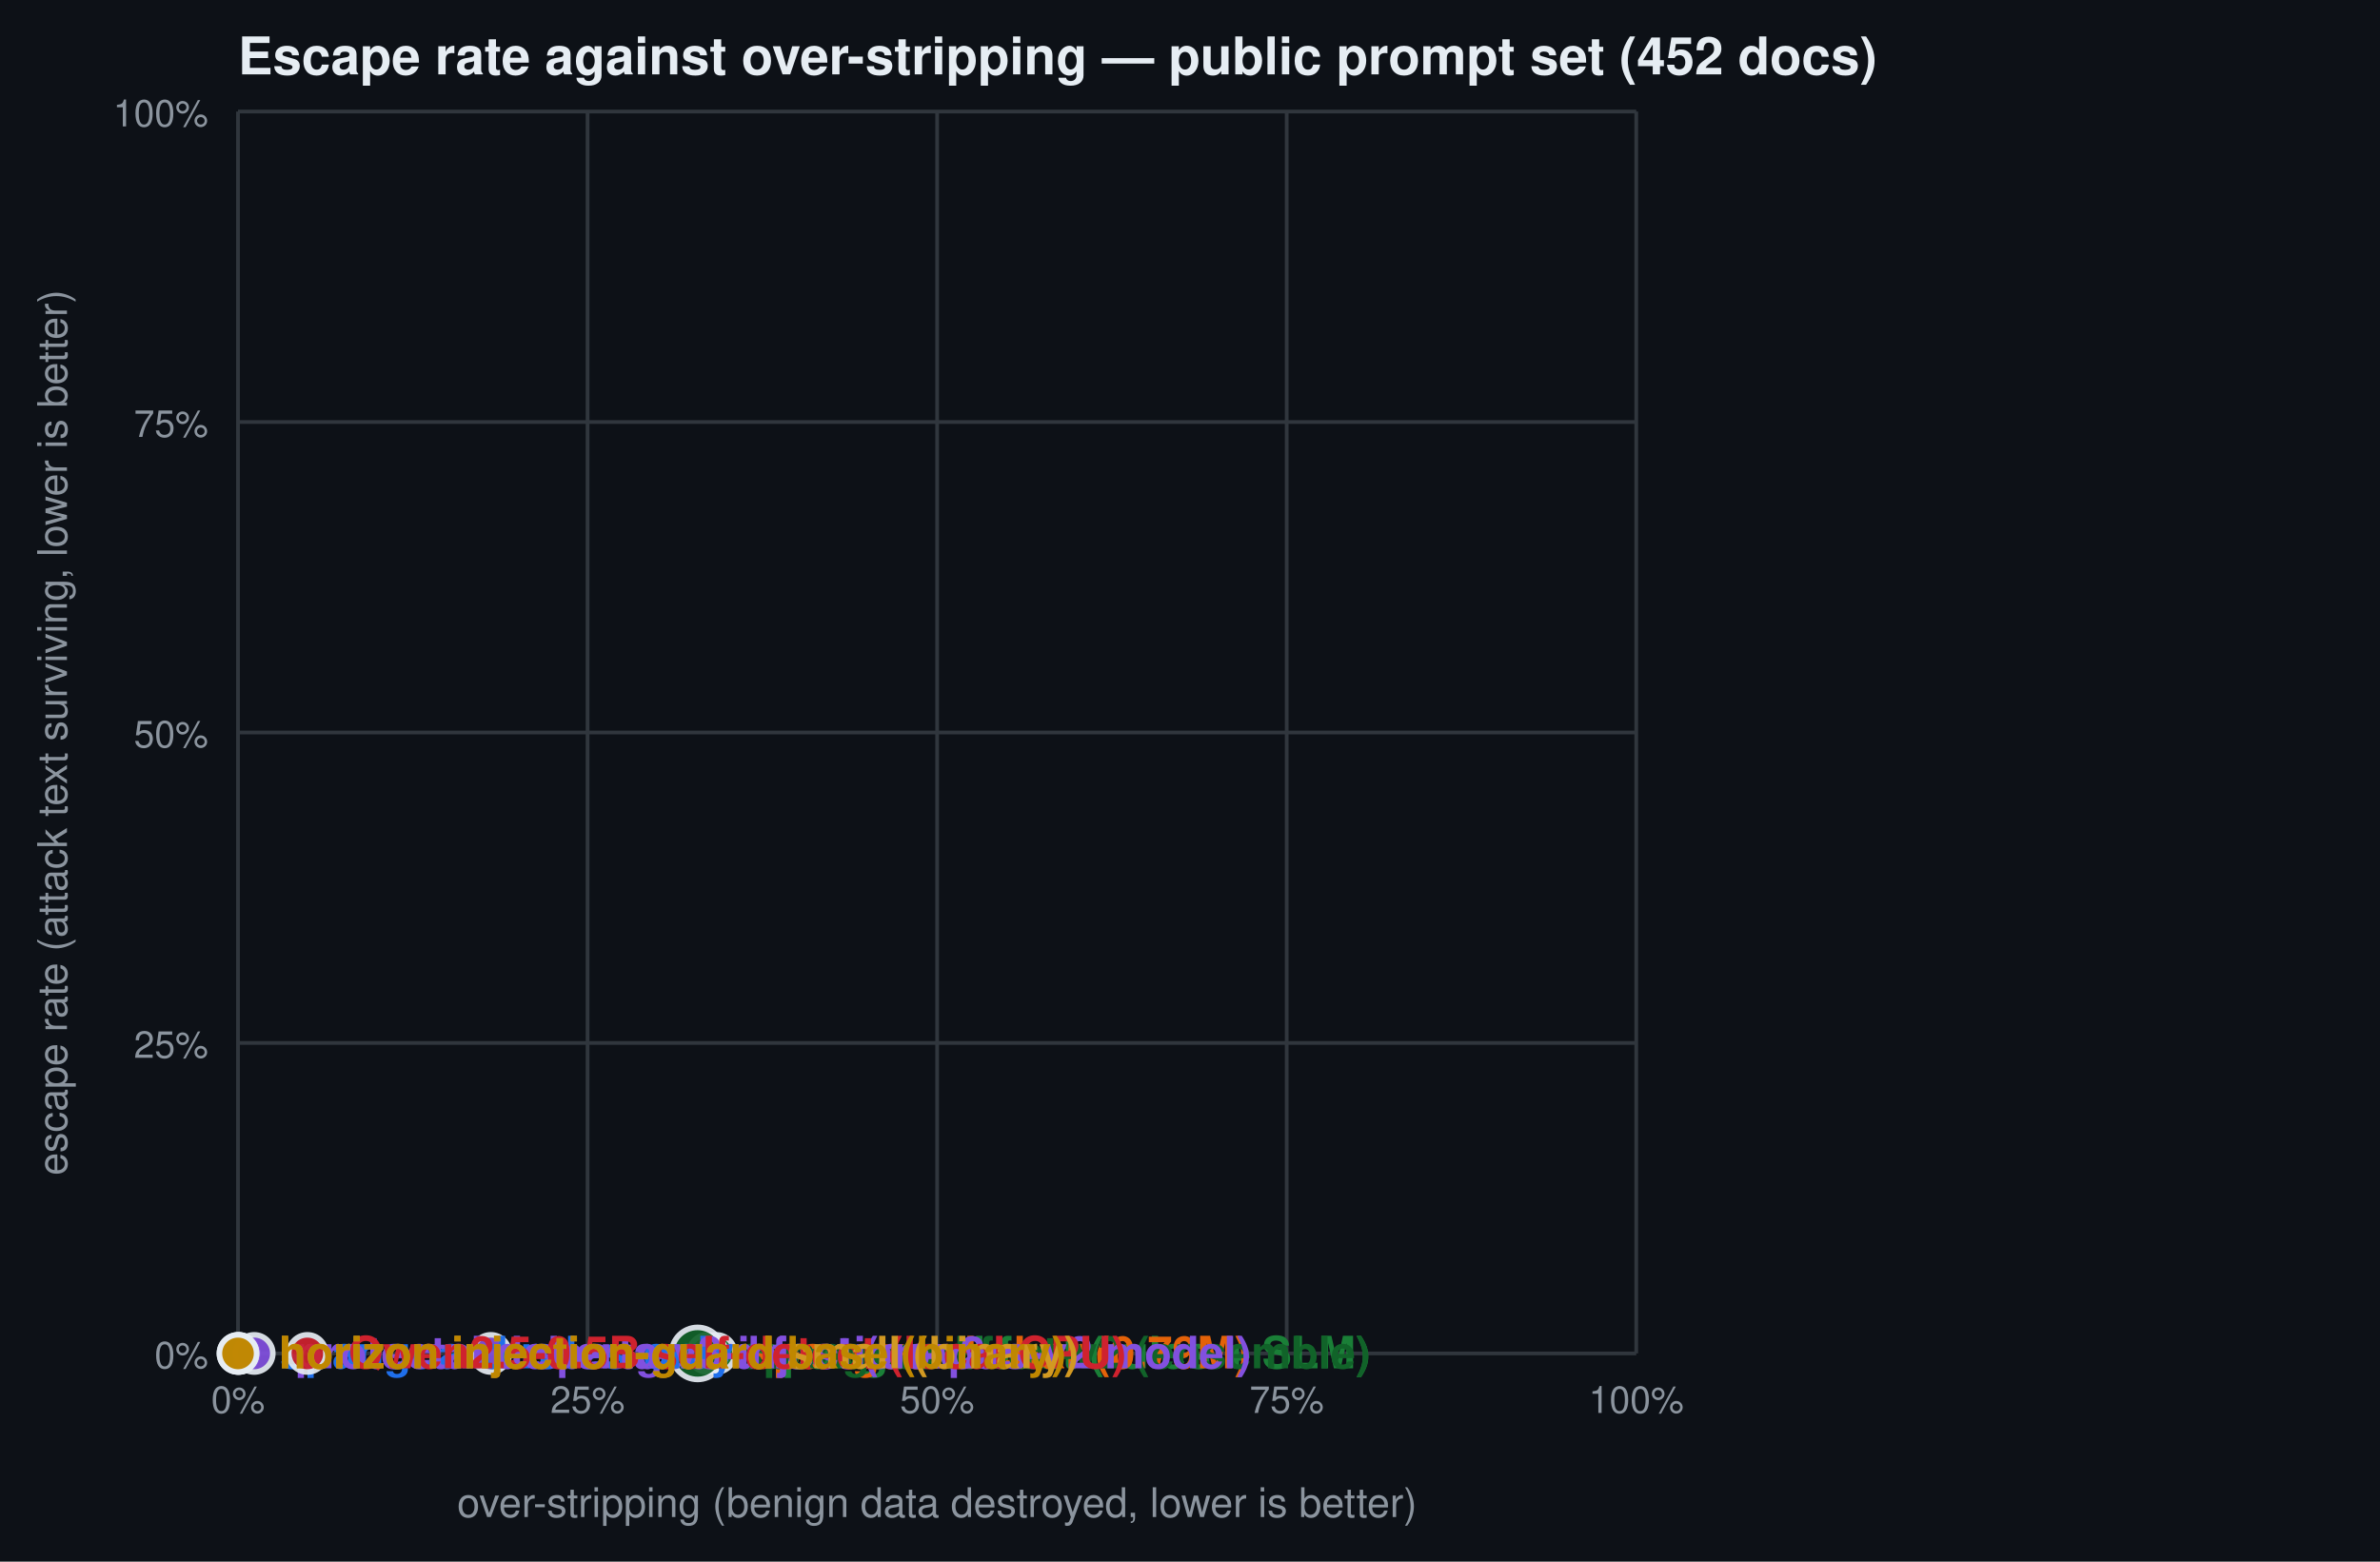
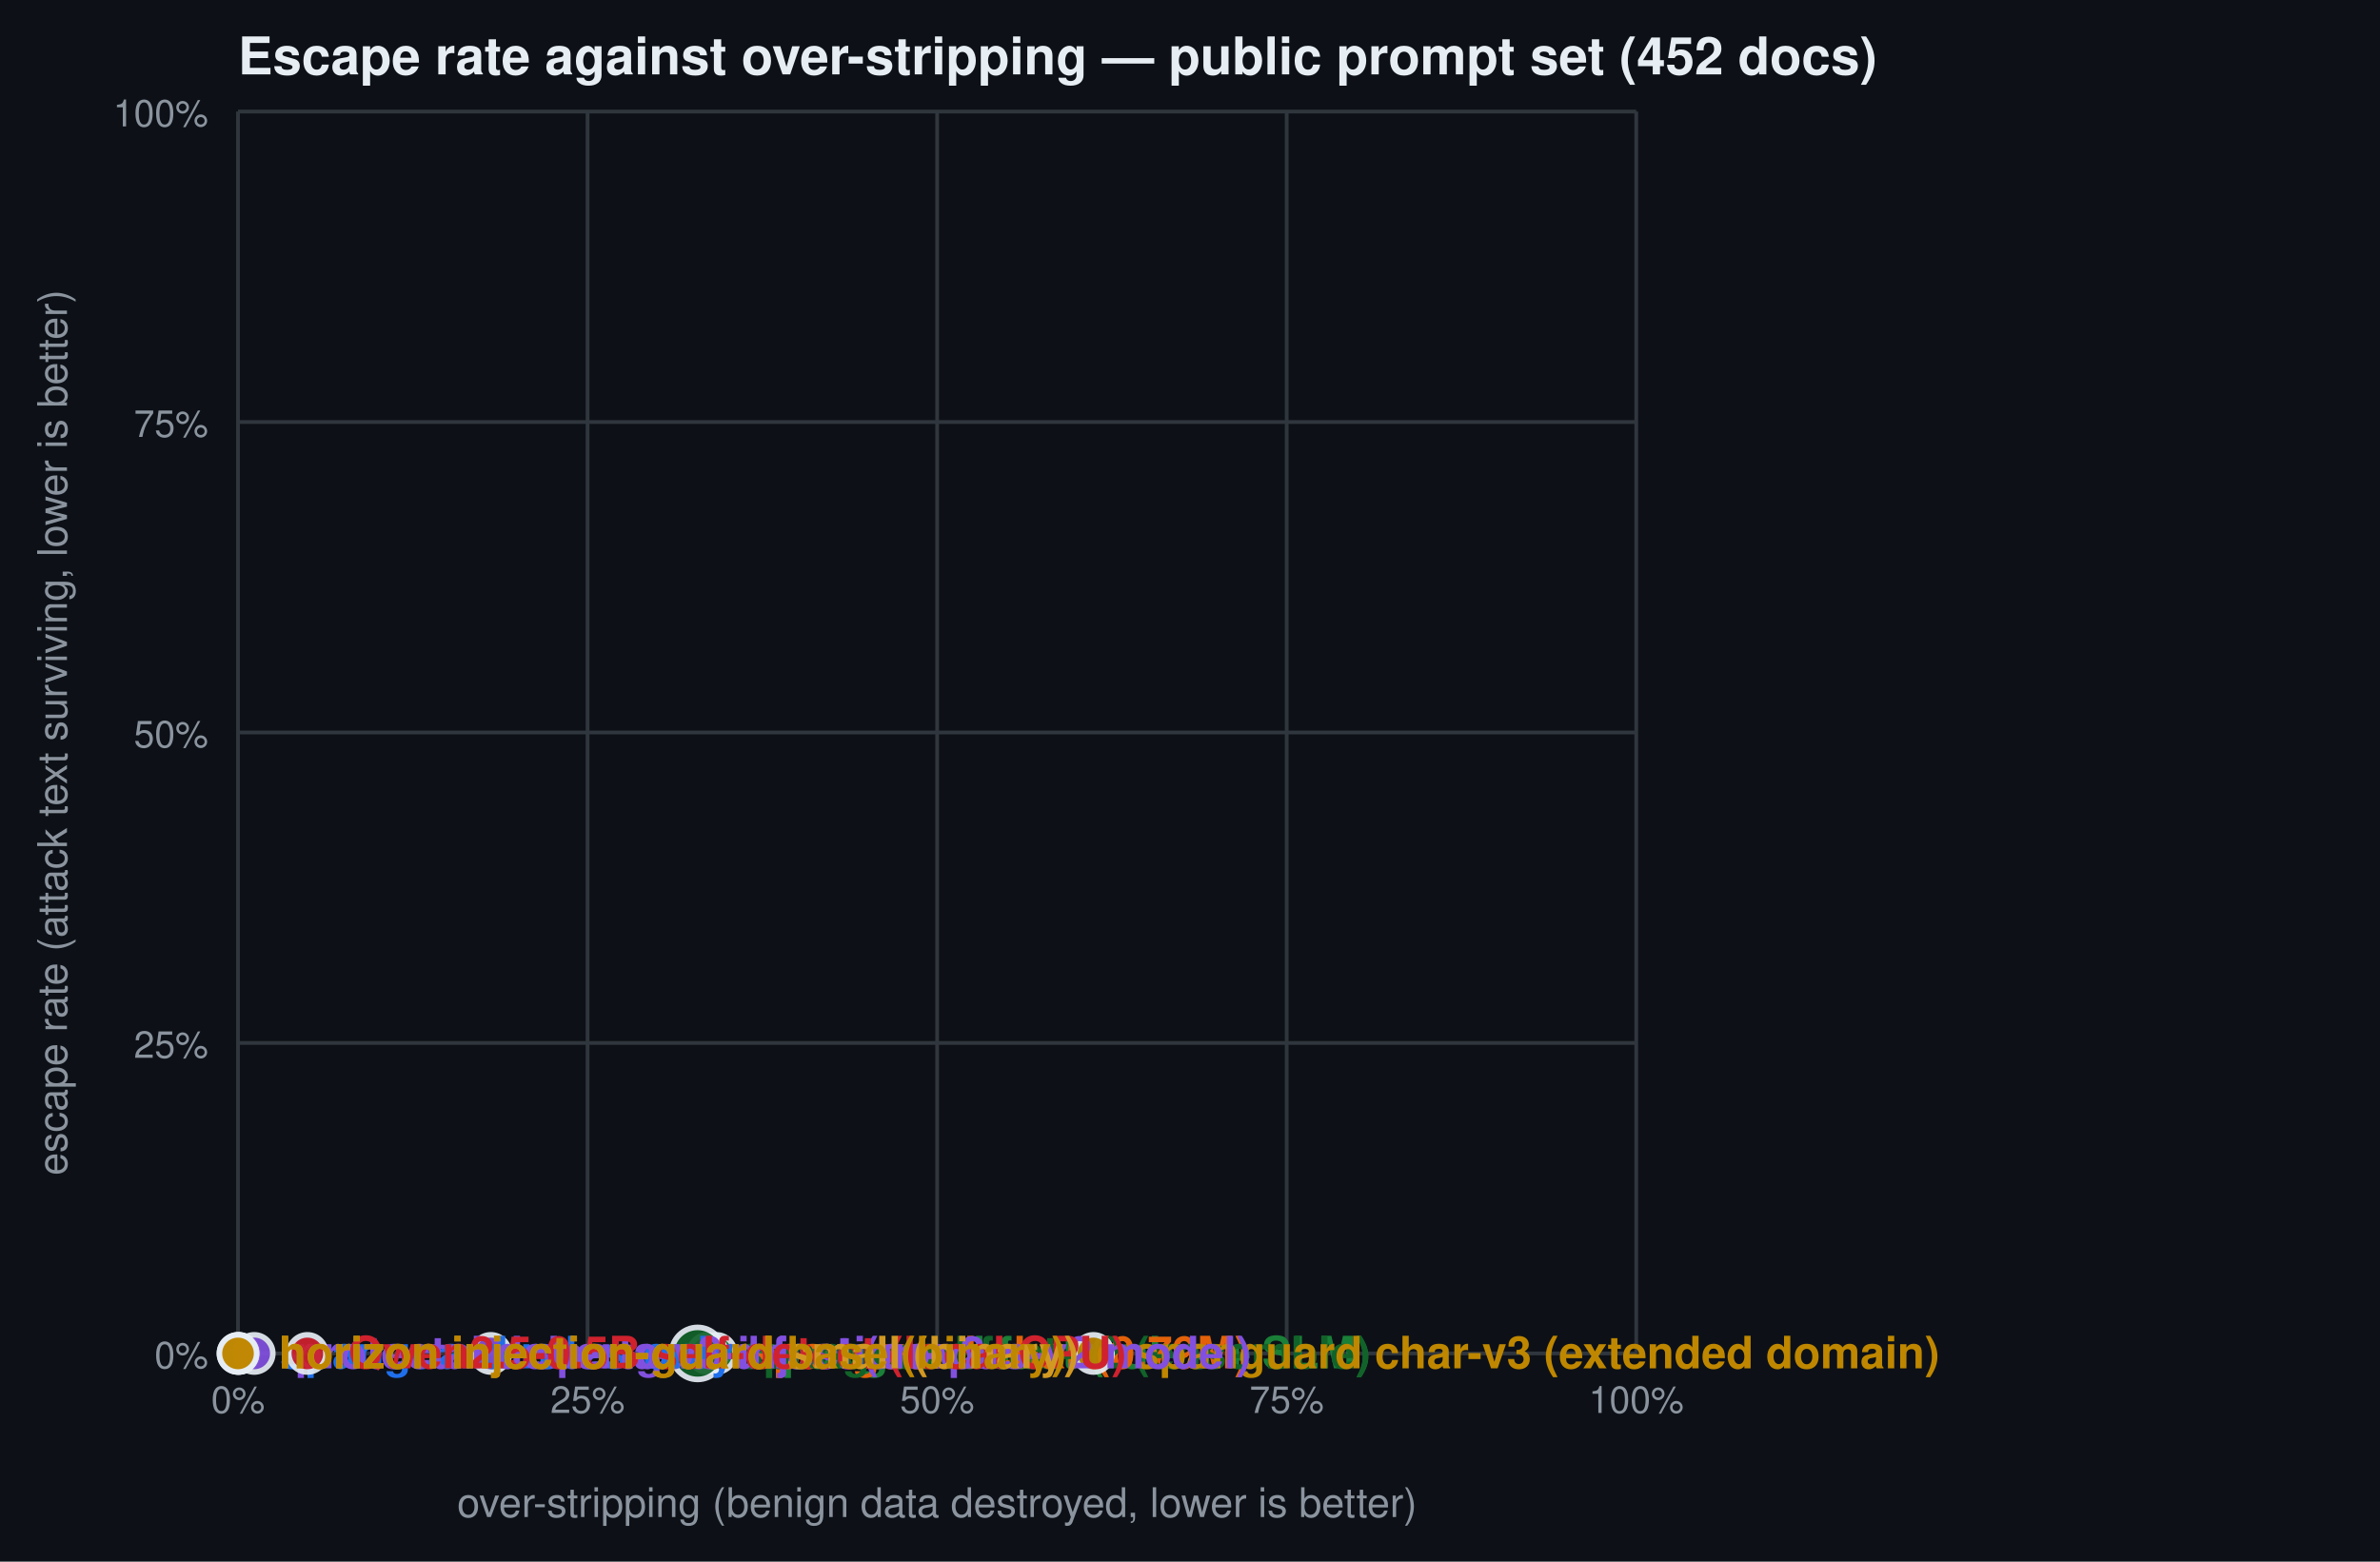
<svg xmlns="http://www.w3.org/2000/svg" width="640" height="420" viewBox="0 0 640 420" font-family="ui-sans-serif,system-ui,'Segoe UI',Helvetica,Arial,sans-serif">
  <rect width="640" height="420" fill="#0d1117" />
  <text x="64" y="20" font-size="14" fill="#e6edf3" text-anchor="start" font-weight="600" font-family="ui-sans-serif,system-ui,'Segoe UI',Helvetica,Arial,sans-serif" opacity="1.0">Escape rate against over-stripping — public prompt set (452 docs)</text>
  <text x="252.0" y="408" font-size="11" fill="#8b949e" text-anchor="middle" font-weight="normal" font-family="ui-sans-serif,system-ui,'Segoe UI',Helvetica,Arial,sans-serif" opacity="1.0">over-stripping (benign data destroyed, lower is better)</text>
  <g transform="rotate(-90 18 197.0)">
    <text x="18" y="197.0" font-size="11" fill="#8b949e" text-anchor="middle" font-weight="normal" font-family="ui-sans-serif,system-ui,'Segoe UI',Helvetica,Arial,sans-serif" opacity="1.0">escape rate (attack text surviving, lower is better)</text>
  </g>
  <line x1="64.0" y1="30" x2="64.0" y2="364" stroke="#30363d" stroke-width="1" />
  <text x="64.0" y="380" font-size="10" fill="#8b949e" text-anchor="middle" font-weight="normal" font-family="ui-sans-serif,system-ui,'Segoe UI',Helvetica,Arial,sans-serif" opacity="1.0">0%</text>
  <line x1="64" y1="30.0" x2="440" y2="30.0" stroke="#30363d" stroke-width="1" />
  <text x="56" y="34.0" font-size="10" fill="#8b949e" text-anchor="end" font-weight="normal" font-family="ui-sans-serif,system-ui,'Segoe UI',Helvetica,Arial,sans-serif" opacity="1.0">100%</text>
  <line x1="158.0" y1="30" x2="158.0" y2="364" stroke="#30363d" stroke-width="1" />
  <text x="158.0" y="380" font-size="10" fill="#8b949e" text-anchor="middle" font-weight="normal" font-family="ui-sans-serif,system-ui,'Segoe UI',Helvetica,Arial,sans-serif" opacity="1.0">25%</text>
  <line x1="64" y1="113.5" x2="440" y2="113.5" stroke="#30363d" stroke-width="1" />
  <text x="56" y="117.5" font-size="10" fill="#8b949e" text-anchor="end" font-weight="normal" font-family="ui-sans-serif,system-ui,'Segoe UI',Helvetica,Arial,sans-serif" opacity="1.0">75%</text>
  <line x1="252.0" y1="30" x2="252.0" y2="364" stroke="#30363d" stroke-width="1" />
  <text x="252.0" y="380" font-size="10" fill="#8b949e" text-anchor="middle" font-weight="normal" font-family="ui-sans-serif,system-ui,'Segoe UI',Helvetica,Arial,sans-serif" opacity="1.0">50%</text>
  <line x1="64" y1="197.0" x2="440" y2="197.0" stroke="#30363d" stroke-width="1" />
  <text x="56" y="201.0" font-size="10" fill="#8b949e" text-anchor="end" font-weight="normal" font-family="ui-sans-serif,system-ui,'Segoe UI',Helvetica,Arial,sans-serif" opacity="1.0">50%</text>
  <line x1="346.0" y1="30" x2="346.0" y2="364" stroke="#30363d" stroke-width="1" />
  <text x="346.0" y="380" font-size="10" fill="#8b949e" text-anchor="middle" font-weight="normal" font-family="ui-sans-serif,system-ui,'Segoe UI',Helvetica,Arial,sans-serif" opacity="1.0">75%</text>
  <line x1="64" y1="280.5" x2="440" y2="280.5" stroke="#30363d" stroke-width="1" />
  <text x="56" y="284.5" font-size="10" fill="#8b949e" text-anchor="end" font-weight="normal" font-family="ui-sans-serif,system-ui,'Segoe UI',Helvetica,Arial,sans-serif" opacity="1.0">25%</text>
  <line x1="440.0" y1="30" x2="440.0" y2="364" stroke="#30363d" stroke-width="1" />
  <text x="440.0" y="380" font-size="10" fill="#8b949e" text-anchor="middle" font-weight="normal" font-family="ui-sans-serif,system-ui,'Segoe UI',Helvetica,Arial,sans-serif" opacity="1.0">100%</text>
  <line x1="64" y1="364.0" x2="440" y2="364.0" stroke="#30363d" stroke-width="1" />
  <text x="56" y="368.0" font-size="10" fill="#8b949e" text-anchor="end" font-weight="normal" font-family="ui-sans-serif,system-ui,'Segoe UI',Helvetica,Arial,sans-serif" opacity="1.0">0%</text>
  <circle cx="192.63" cy="364.0" r="5" fill="#1a7f37" stroke="#e6edf3" stroke-width="1.5" opacity="0.92" />
  <text x="203.63" y="368.0" font-size="12" fill="#1a7f37" text-anchor="start" font-weight="600" font-family="ui-sans-serif,system-ui,'Segoe UI',Helvetica,Arial,sans-serif" opacity="1.0">spanguard fast (rules + SLM)</text>
  <circle cx="190.261" cy="364.0" r="5" fill="#e36209" stroke="#e6edf3" stroke-width="1.5" opacity="0.92" />
  <text x="201.261" y="368.0" font-size="12" fill="#e36209" text-anchor="start" font-weight="600" font-family="ui-sans-serif,system-ui,'Segoe UI',Helvetica,Arial,sans-serif" opacity="1.0">spanguard char (0.79M)</text>
  <circle cx="187.591" cy="364.0" r="7" fill="#116329" stroke="#e6edf3" stroke-width="1.5" opacity="0.92" />
  <text x="198.591" y="368.0" font-size="12" fill="#116329" text-anchor="start" font-weight="600" font-family="ui-sans-serif,system-ui,'Segoe UI',Helvetica,Arial,sans-serif" opacity="1.0">spanguard fast-v2 (ensemble)</text>
+   <circle cx="294.037" cy="364.0" r="5" fill="#bf8700" stroke="#e6edf3" stroke-width="1.5" opacity="0.92" />
+   <text x="305.037" y="368.0" font-size="12" fill="#bf8700" text-anchor="start" font-weight="600" font-family="ui-sans-serif,system-ui,'Segoe UI',Helvetica,Arial,sans-serif" opacity="1.0">spanguard char-v3 (extended domain)</text>
  <circle cx="131.981" cy="364.0" r="5" fill="#8250df" stroke="#e6edf3" stroke-width="1.5" opacity="0.92" />
  <text x="142.981" y="368.0" font-size="12" fill="#8250df" text-anchor="start" font-weight="600" font-family="ui-sans-serif,system-ui,'Segoe UI',Helvetica,Arial,sans-serif" opacity="1.0">spanguard fast (corpus-v2 model)</text>
  <circle cx="64.301" cy="364.0" r="5" fill="#1f6feb" stroke="#e6edf3" stroke-width="1.5" opacity="0.92" />
  <text x="75.301" y="368.0" font-size="12" fill="#1f6feb" text-anchor="start" font-weight="600" font-family="ui-sans-serif,system-ui,'Segoe UI',Helvetica,Arial,sans-serif" opacity="1.0">spanguard rules-only</text>
  <circle cx="68.362" cy="364.0" r="5" fill="#8250df" stroke="#e6edf3" stroke-width="1.5" opacity="0.92" />
  <text x="79.362" y="368.0" font-size="12" fill="#8250df" text-anchor="start" font-weight="600" font-family="ui-sans-serif,system-ui,'Segoe UI',Helvetica,Arial,sans-serif" opacity="1.0">protectai deberta-v3-injection-v2</text>
  <circle cx="82.65" cy="364.0" r="5" fill="#cf222e" stroke="#e6edf3" stroke-width="1.5" opacity="0.92" />
  <text x="93.65" y="368.0" font-size="12" fill="#cf222e" text-anchor="start" font-weight="600" font-family="ui-sans-serif,system-ui,'Segoe UI',Helvetica,Arial,sans-serif" opacity="1.0">Qwen2.5-0.5B self-detect (local CPU)</text>
  <circle cx="64.0" cy="364.0" r="5" fill="#d29922" stroke="#e6edf3" stroke-width="1.5" opacity="0.92" />
  <text x="75.0" y="368.0" font-size="12" fill="#d29922" text-anchor="start" font-weight="600" font-family="ui-sans-serif,system-ui,'Segoe UI',Helvetica,Arial,sans-serif" opacity="1.0">horizon injection-guard small (binary)</text>
  <circle cx="64.0" cy="364.0" r="5" fill="#bf8700" stroke="#e6edf3" stroke-width="1.5" opacity="0.92" />
  <text x="75.0" y="368.0" font-size="12" fill="#bf8700" text-anchor="start" font-weight="600" font-family="ui-sans-serif,system-ui,'Segoe UI',Helvetica,Arial,sans-serif" opacity="1.0">horizon injection-guard base (binary)</text>
</svg>
